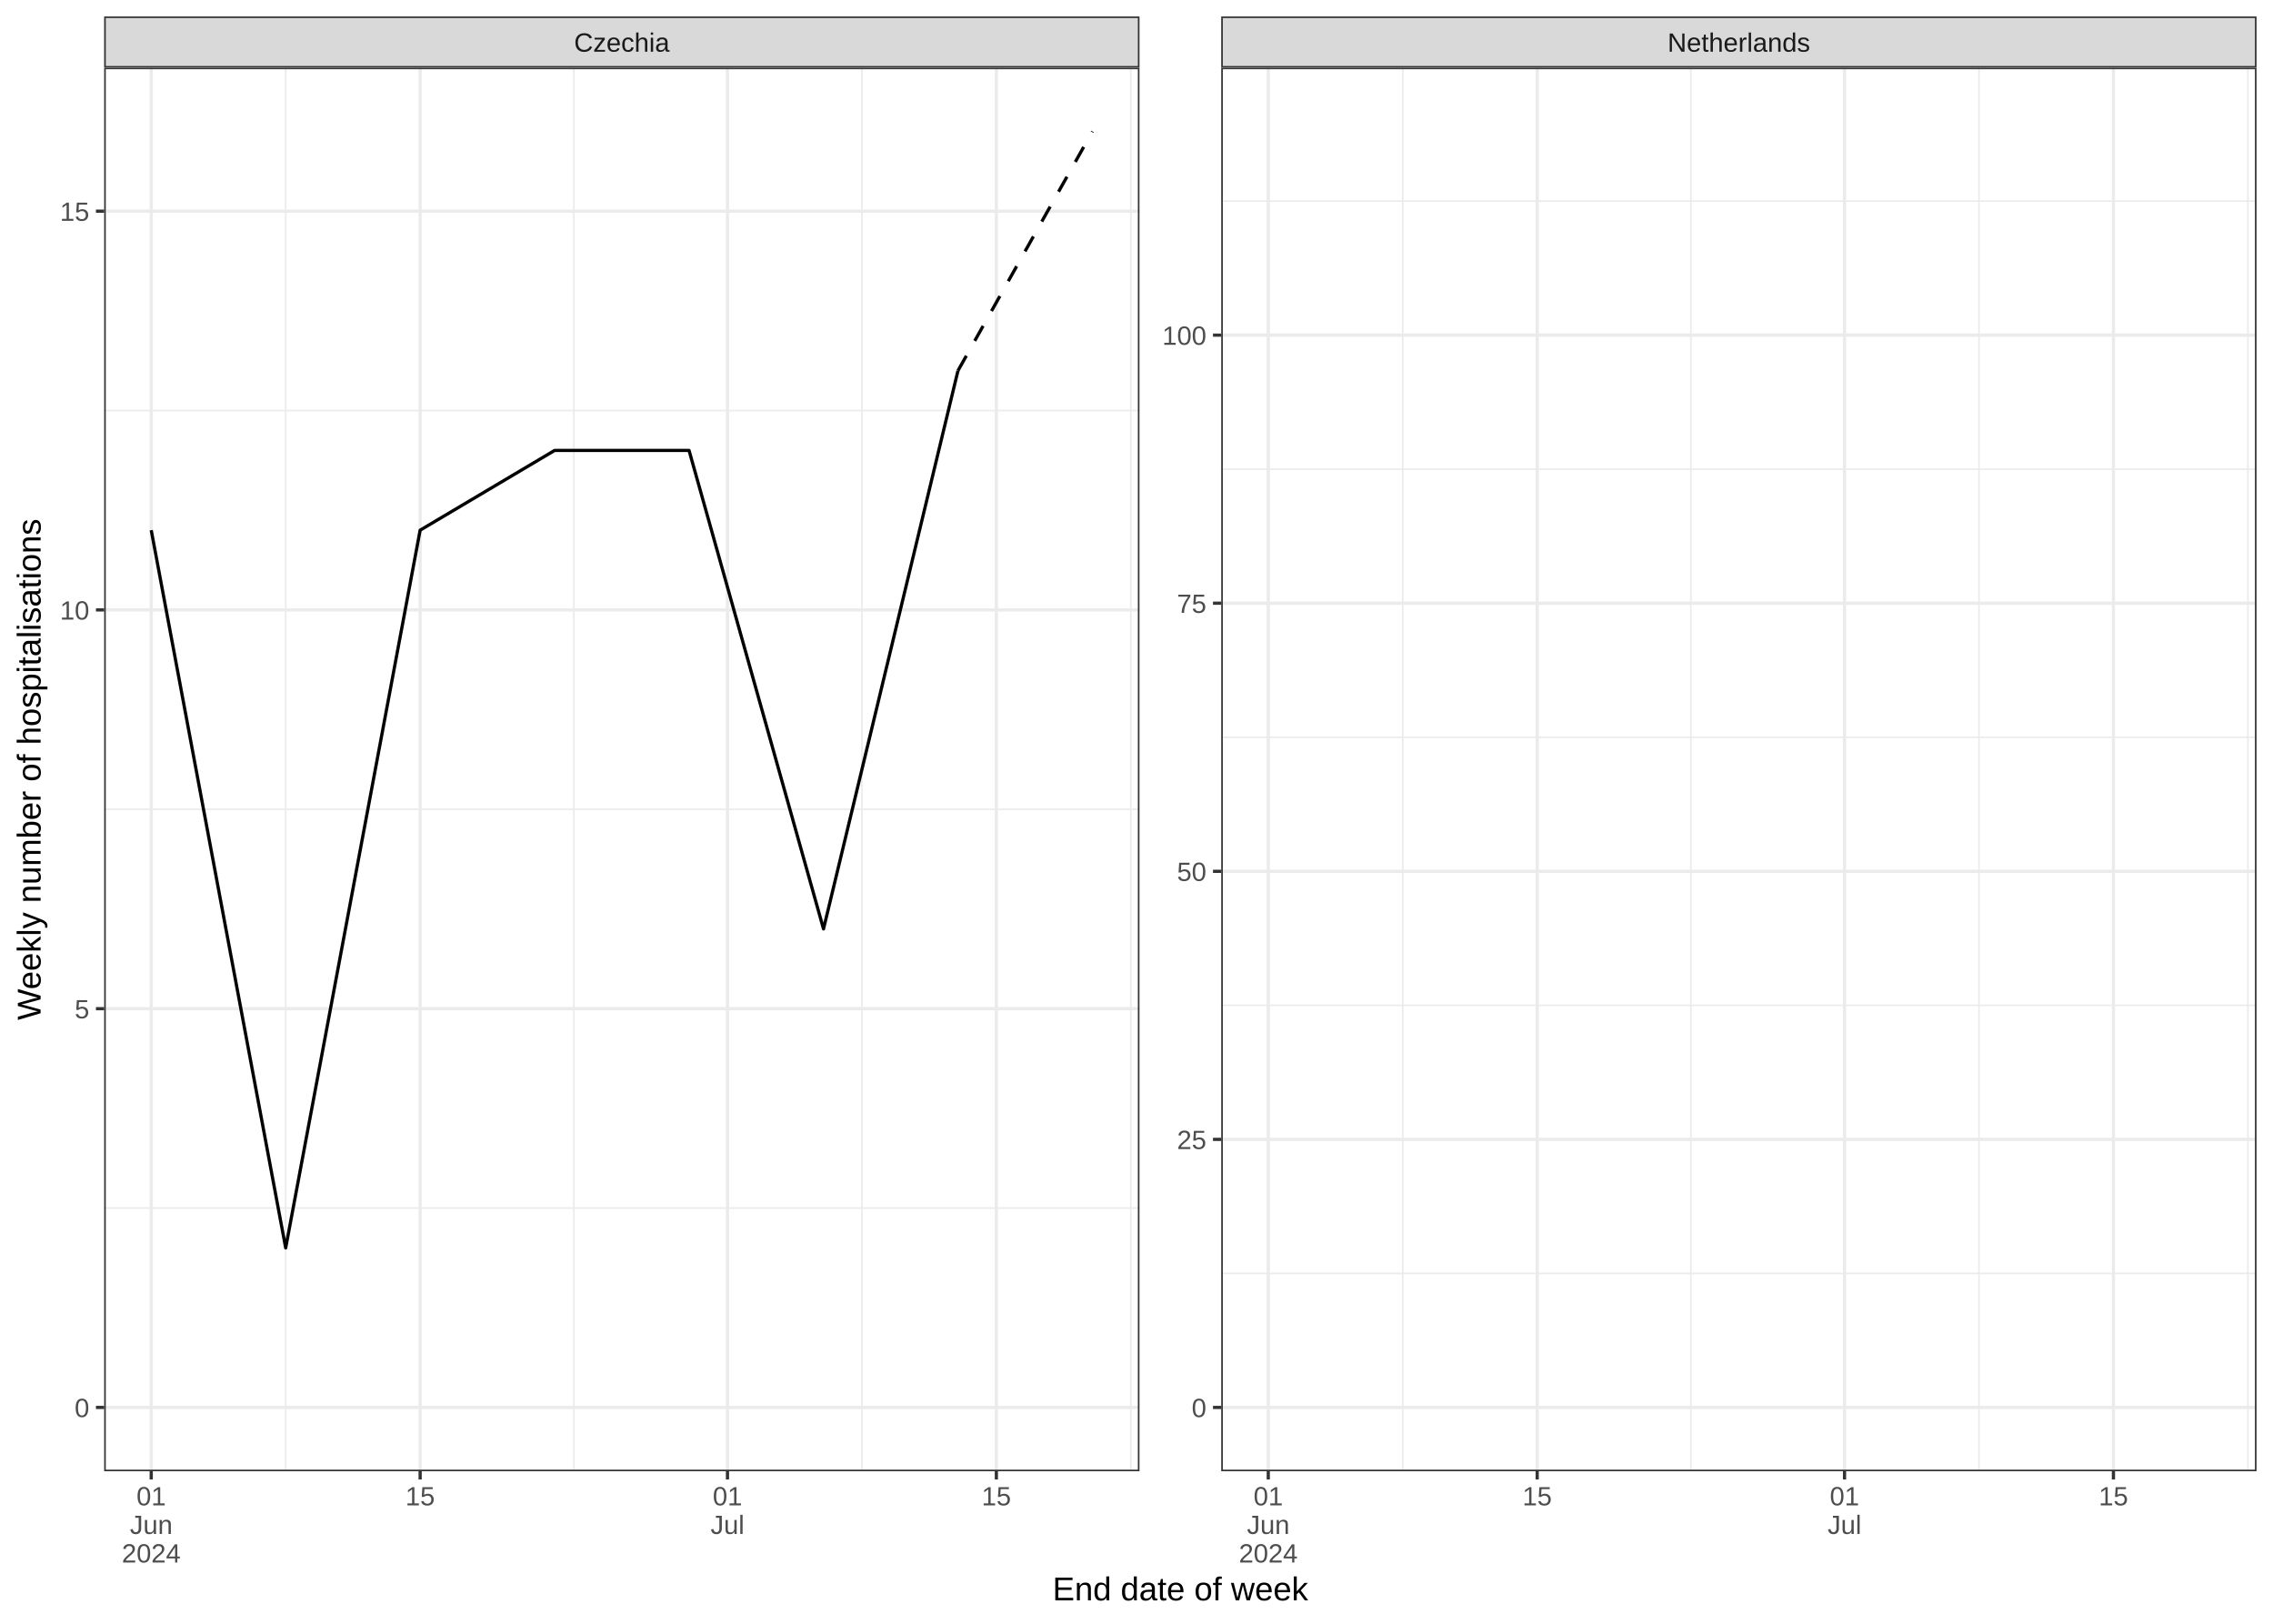
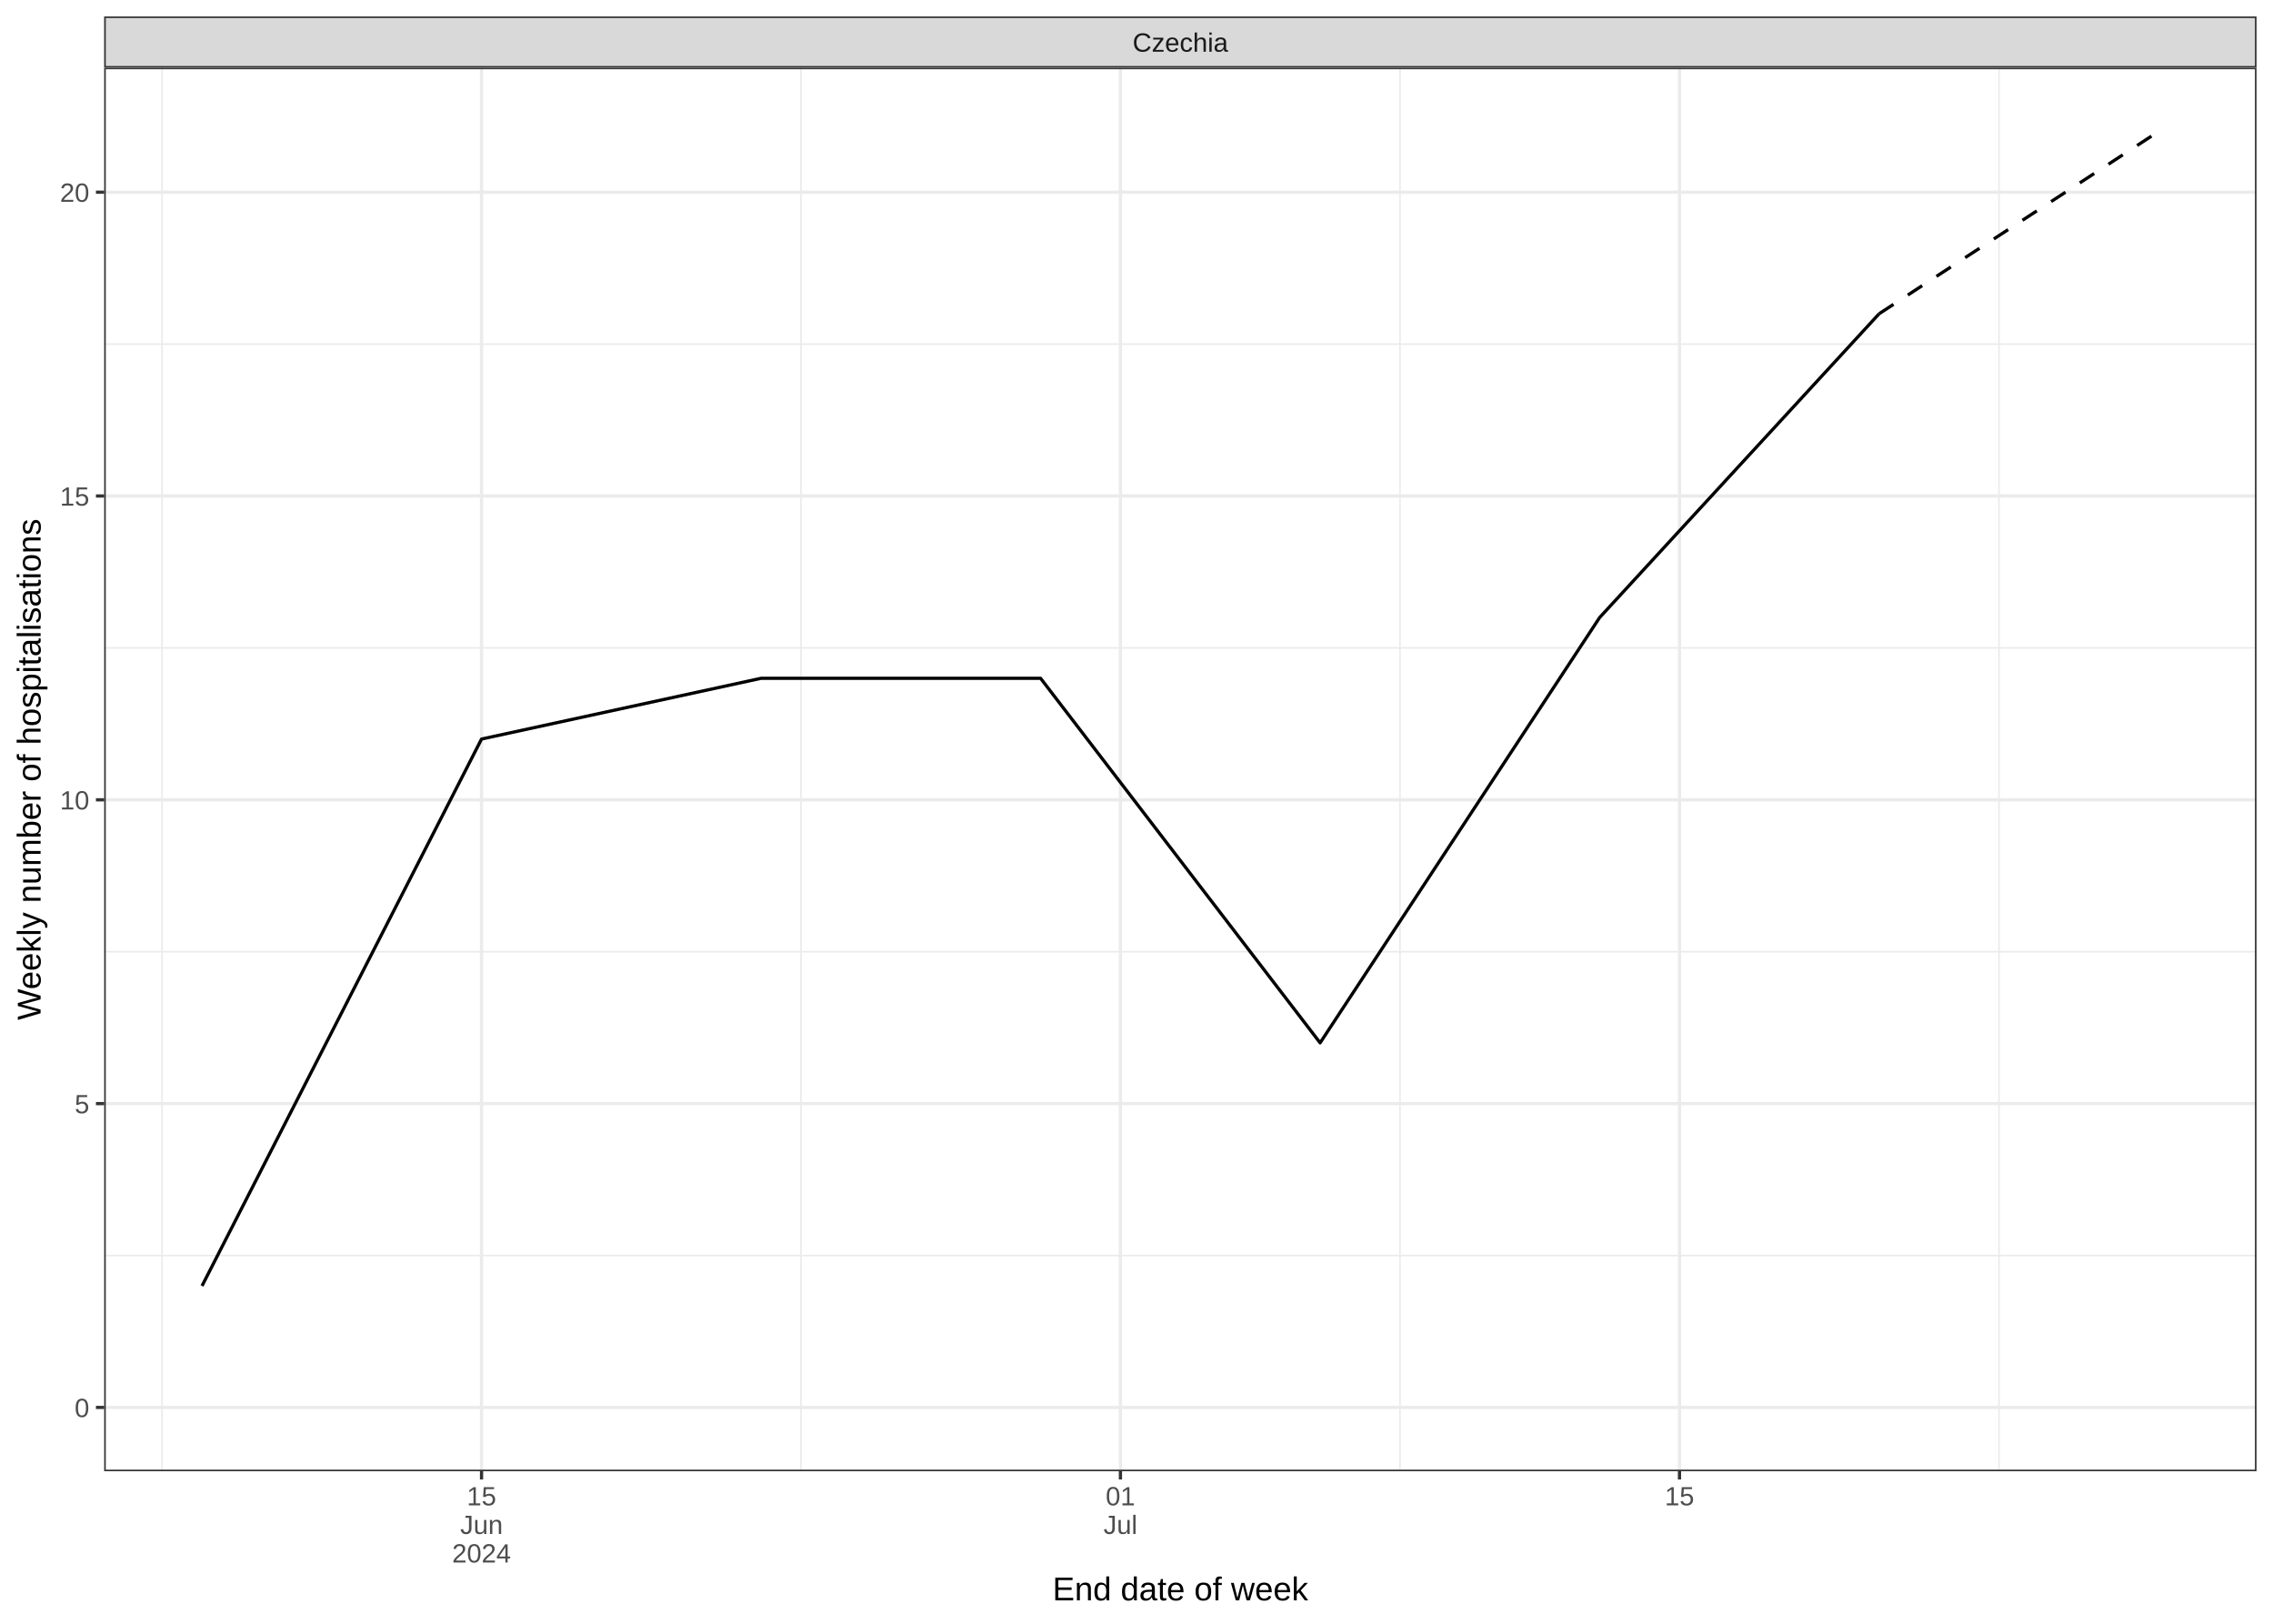
<svg xmlns="http://www.w3.org/2000/svg" class="svglite" width="756.00pt" height="540.00pt" viewBox="0 0 756.00 540.00">
  <defs>
    <style type="text/css">
    .svglite line, .svglite polyline, .svglite polygon, .svglite path, .svglite rect, .svglite circle {
      fill: none;
      stroke: #000000;
      stroke-linecap: round;
      stroke-linejoin: round;
      stroke-miterlimit: 10.00;
    }
    .svglite text {
      white-space: pre;
    }
  </style>
  </defs>
  <rect width="100%" height="100%" style="stroke: none; fill: #FFFFFF;" />
  <defs>
    <clipPath id="cpMC4wMHw3NTYuMDB8MC4wMHw1NDAuMDA=">
      <rect x="0.00" y="0.00" width="756.00" height="540.00" />
    </clipPath>
  </defs>
  <g clip-path="url(#cpMC4wMHw3NTYuMDB8MC4wMHw1NDAuMDA=)">
    <rect x="0.00" y="0.00" width="756.00" height="540.00" style="stroke-width: 1.07; stroke: #FFFFFF; fill: #FFFFFF;" />
  </g>
  <defs>
-     <clipPath id="cpMzQuNjV8Mzc4Ljk5fDIyLjQ5fDQ4OS4yOQ==">
-       <rect x="34.65" y="22.49" width="344.34" height="466.80" />
+     <clipPath id="cpMzQuNjV8NzUwLjUyfDIyLjQ5fDQ4OS4yOQ==">
+       <rect x="34.65" y="22.49" width="715.87" height="466.80" />
    </clipPath>
  </defs>
-   <g clip-path="url(#cpMzQuNjV8Mzc4Ljk5fDIyLjQ5fDQ4OS4yOQ==)">
-     <rect x="34.65" y="22.49" width="344.34" height="466.80" style="stroke-width: 1.07; stroke: none; fill: #FFFFFF;" />
-     <polyline points="34.65,401.76 378.99,401.76 " style="stroke-width: 0.53; stroke: #EBEBEB; stroke-linecap: butt;" />
-     <polyline points="34.65,269.15 378.99,269.15 " style="stroke-width: 0.53; stroke: #EBEBEB; stroke-linecap: butt;" />
-     <polyline points="34.65,136.54 378.99,136.54 " style="stroke-width: 0.53; stroke: #EBEBEB; stroke-linecap: butt;" />
-     <polyline points="95.02,489.29 95.02,22.49 " style="stroke-width: 0.53; stroke: #EBEBEB; stroke-linecap: butt;" />
-     <polyline points="190.85,489.29 190.85,22.49 " style="stroke-width: 0.53; stroke: #EBEBEB; stroke-linecap: butt;" />
-     <polyline points="286.67,489.29 286.67,22.49 " style="stroke-width: 0.53; stroke: #EBEBEB; stroke-linecap: butt;" />
-     <polyline points="376.11,489.29 376.11,22.49 " style="stroke-width: 0.53; stroke: #EBEBEB; stroke-linecap: butt;" />
-     <polyline points="34.65,468.07 378.99,468.07 " style="stroke-width: 1.07; stroke: #EBEBEB; stroke-linecap: butt;" />
-     <polyline points="34.65,335.46 378.99,335.46 " style="stroke-width: 1.07; stroke: #EBEBEB; stroke-linecap: butt;" />
-     <polyline points="34.65,202.84 378.99,202.84 " style="stroke-width: 1.07; stroke: #EBEBEB; stroke-linecap: butt;" />
-     <polyline points="34.65,70.23 378.99,70.23 " style="stroke-width: 1.07; stroke: #EBEBEB; stroke-linecap: butt;" />
-     <polyline points="50.30,489.29 50.30,22.49 " style="stroke-width: 1.07; stroke: #EBEBEB; stroke-linecap: butt;" />
-     <polyline points="139.74,489.29 139.74,22.49 " style="stroke-width: 1.07; stroke: #EBEBEB; stroke-linecap: butt;" />
-     <polyline points="241.96,489.29 241.96,22.49 " style="stroke-width: 1.07; stroke: #EBEBEB; stroke-linecap: butt;" />
-     <polyline points="331.39,489.29 331.39,22.49 " style="stroke-width: 1.07; stroke: #EBEBEB; stroke-linecap: butt;" />
-     <polyline points="50.30,176.32 95.02,415.02 139.74,176.32 184.46,149.80 229.18,149.80 273.90,308.93 318.62,123.28 " style="stroke-width: 1.07; stroke-linecap: butt;" />
-     <polyline points="318.62,123.28 363.34,43.71 " style="stroke-width: 1.07; stroke-dasharray: 5.69,5.69; stroke-linecap: butt;" />
-     <rect x="34.65" y="22.49" width="344.34" height="466.80" style="stroke-width: 1.07; stroke: #333333;" />
+   <g clip-path="url(#cpMzQuNjV8NzUwLjUyfDIyLjQ5fDQ4OS4yOQ==)">
+     <rect x="34.65" y="22.49" width="715.87" height="466.80" style="stroke-width: 1.07; stroke: none; fill: #FFFFFF;" />
+     <polyline points="34.65,417.55 750.52,417.55 " style="stroke-width: 0.53; stroke: #EBEBEB; stroke-linecap: butt;" />
+     <polyline points="34.65,316.51 750.52,316.51 " style="stroke-width: 0.53; stroke: #EBEBEB; stroke-linecap: butt;" />
+     <polyline points="34.65,215.47 750.52,215.47 " style="stroke-width: 0.53; stroke: #EBEBEB; stroke-linecap: butt;" />
+     <polyline points="34.65,114.44 750.52,114.44 " style="stroke-width: 0.53; stroke: #EBEBEB; stroke-linecap: butt;" />
+     <polyline points="53.91,489.29 53.91,22.49 " style="stroke-width: 0.53; stroke: #EBEBEB; stroke-linecap: butt;" />
+     <polyline points="266.41,489.29 266.41,22.49 " style="stroke-width: 0.53; stroke: #EBEBEB; stroke-linecap: butt;" />
+     <polyline points="465.63,489.29 465.63,22.49 " style="stroke-width: 0.53; stroke: #EBEBEB; stroke-linecap: butt;" />
+     <polyline points="664.86,489.29 664.86,22.49 " style="stroke-width: 0.53; stroke: #EBEBEB; stroke-linecap: butt;" />
+     <polyline points="34.65,468.07 750.52,468.07 " style="stroke-width: 1.07; stroke: #EBEBEB; stroke-linecap: butt;" />
+     <polyline points="34.65,367.03 750.52,367.03 " style="stroke-width: 1.07; stroke: #EBEBEB; stroke-linecap: butt;" />
+     <polyline points="34.65,265.99 750.52,265.99 " style="stroke-width: 1.07; stroke: #EBEBEB; stroke-linecap: butt;" />
+     <polyline points="34.65,164.95 750.52,164.95 " style="stroke-width: 1.07; stroke: #EBEBEB; stroke-linecap: butt;" />
+     <polyline points="34.65,63.92 750.52,63.92 " style="stroke-width: 1.07; stroke: #EBEBEB; stroke-linecap: butt;" />
+     <polyline points="160.16,489.29 160.16,22.49 " style="stroke-width: 1.07; stroke: #EBEBEB; stroke-linecap: butt;" />
+     <polyline points="372.66,489.29 372.66,22.49 " style="stroke-width: 1.07; stroke: #EBEBEB; stroke-linecap: butt;" />
+     <polyline points="558.60,489.29 558.60,22.49 " style="stroke-width: 1.07; stroke: #EBEBEB; stroke-linecap: butt;" />
+     <polyline points="67.19,427.65 160.16,245.78 253.13,225.58 346.10,225.58 439.07,346.82 532.04,205.37 625.01,104.33 " style="stroke-width: 1.07; stroke-linecap: butt;" />
+     <polyline points="625.01,104.33 717.98,43.71 " style="stroke-width: 1.07; stroke-dasharray: 5.69,5.69; stroke-linecap: butt;" />
+     <rect x="34.65" y="22.49" width="715.87" height="466.80" style="stroke-width: 1.07; stroke: #333333;" />
  </g>
  <g clip-path="url(#cpMC4wMHw3NTYuMDB8MC4wMHw1NDAuMDA=)">
</g>
  <defs>
-     <clipPath id="cpNDA2LjE4fDc1MC41MnwyMi40OXw0ODkuMjk=">
-       <rect x="406.18" y="22.49" width="344.34" height="466.80" />
+     <clipPath id="cpMzQuNjV8NzUwLjUyfDUuNDh8MjIuNDk=">
+       <rect x="34.65" y="5.48" width="715.87" height="17.01" />
    </clipPath>
  </defs>
-   <g clip-path="url(#cpNDA2LjE4fDc1MC41MnwyMi40OXw0ODkuMjk=)">
-     <rect x="406.18" y="22.49" width="344.34" height="466.80" style="stroke-width: 1.07; stroke: none; fill: #FFFFFF;" />
-     <polyline points="406.18,423.49 750.52,423.49 " style="stroke-width: 0.53; stroke: #EBEBEB; stroke-linecap: butt;" />
-     <polyline points="406.18,334.34 750.52,334.34 " style="stroke-width: 0.53; stroke: #EBEBEB; stroke-linecap: butt;" />
-     <polyline points="406.18,245.19 750.52,245.19 " style="stroke-width: 0.53; stroke: #EBEBEB; stroke-linecap: butt;" />
-     <polyline points="406.18,156.04 750.52,156.04 " style="stroke-width: 0.53; stroke: #EBEBEB; stroke-linecap: butt;" />
-     <polyline points="406.18,66.89 750.52,66.89 " style="stroke-width: 0.53; stroke: #EBEBEB; stroke-linecap: butt;" />
-     <polyline points="466.55,489.29 466.55,22.49 " style="stroke-width: 0.53; stroke: #EBEBEB; stroke-linecap: butt;" />
-     <polyline points="562.38,489.29 562.38,22.49 " style="stroke-width: 0.53; stroke: #EBEBEB; stroke-linecap: butt;" />
-     <polyline points="658.21,489.29 658.21,22.49 " style="stroke-width: 0.53; stroke: #EBEBEB; stroke-linecap: butt;" />
-     <polyline points="747.65,489.29 747.65,22.49 " style="stroke-width: 0.53; stroke: #EBEBEB; stroke-linecap: butt;" />
-     <polyline points="406.18,468.07 750.52,468.07 " style="stroke-width: 1.07; stroke: #EBEBEB; stroke-linecap: butt;" />
-     <polyline points="406.18,378.92 750.52,378.92 " style="stroke-width: 1.07; stroke: #EBEBEB; stroke-linecap: butt;" />
-     <polyline points="406.18,289.77 750.52,289.77 " style="stroke-width: 1.07; stroke: #EBEBEB; stroke-linecap: butt;" />
-     <polyline points="406.18,200.61 750.52,200.61 " style="stroke-width: 1.07; stroke: #EBEBEB; stroke-linecap: butt;" />
-     <polyline points="406.18,111.46 750.52,111.46 " style="stroke-width: 1.07; stroke: #EBEBEB; stroke-linecap: butt;" />
-     <polyline points="421.83,489.29 421.83,22.49 " style="stroke-width: 1.07; stroke: #EBEBEB; stroke-linecap: butt;" />
-     <polyline points="511.27,489.29 511.27,22.49 " style="stroke-width: 1.07; stroke: #EBEBEB; stroke-linecap: butt;" />
-     <polyline points="613.49,489.29 613.49,22.49 " style="stroke-width: 1.07; stroke: #EBEBEB; stroke-linecap: butt;" />
-     <polyline points="702.93,489.29 702.93,22.49 " style="stroke-width: 1.07; stroke: #EBEBEB; stroke-linecap: butt;" />
-     <rect x="406.18" y="22.49" width="344.34" height="466.80" style="stroke-width: 1.07; stroke: #333333;" />
+   <g clip-path="url(#cpMzQuNjV8NzUwLjUyfDUuNDh8MjIuNDk=)">
+     <rect x="34.65" y="5.48" width="715.87" height="17.01" style="stroke-width: 1.07; stroke: #333333; fill: #D9D9D9;" />
+     <text x="392.59" y="17.19" text-anchor="middle" style="font-size: 8.80px;fill: #1A1A1A; font-family: &quot;Liberation Sans&quot;;" textLength="34.42px" lengthAdjust="spacingAndGlyphs">Czechia</text>
  </g>
  <g clip-path="url(#cpMC4wMHw3NTYuMDB8MC4wMHw1NDAuMDA=)">
- </g>
-   <defs>
-     <clipPath id="cpMzQuNjV8Mzc4Ljk5fDUuNDh8MjIuNDk=">
-       <rect x="34.65" y="5.48" width="344.34" height="17.01" />
-     </clipPath>
-   </defs>
-   <g clip-path="url(#cpMzQuNjV8Mzc4Ljk5fDUuNDh8MjIuNDk=)">
-     <rect x="34.65" y="5.48" width="344.34" height="17.01" style="stroke-width: 1.07; stroke: #333333; fill: #D9D9D9;" />
-     <text x="206.82" y="17.19" text-anchor="middle" style="font-size: 8.80px;fill: #1A1A1A; font-family: &quot;Liberation Sans&quot;;" textLength="34.42px" lengthAdjust="spacingAndGlyphs">Czechia</text>
-   </g>
-   <g clip-path="url(#cpMC4wMHw3NTYuMDB8MC4wMHw1NDAuMDA=)">
- </g>
-   <defs>
-     <clipPath id="cpNDA2LjE4fDc1MC41Mnw1LjQ4fDIyLjQ5">
-       <rect x="406.18" y="5.48" width="344.34" height="17.01" />
-     </clipPath>
-   </defs>
-   <g clip-path="url(#cpNDA2LjE4fDc1MC41Mnw1LjQ4fDIyLjQ5)">
-     <rect x="406.18" y="5.48" width="344.34" height="17.01" style="stroke-width: 1.07; stroke: #333333; fill: #D9D9D9;" />
-     <text x="578.35" y="17.19" text-anchor="middle" style="font-size: 8.80px;fill: #1A1A1A; font-family: &quot;Liberation Sans&quot;;" textLength="53.63px" lengthAdjust="spacingAndGlyphs">Netherlands</text>
-   </g>
-   <g clip-path="url(#cpMC4wMHw3NTYuMDB8MC4wMHw1NDAuMDA=)">
-     <polyline points="50.30,492.03 50.30,489.29 " style="stroke-width: 1.07; stroke: #333333; stroke-linecap: butt;" />
-     <polyline points="139.74,492.03 139.74,489.29 " style="stroke-width: 1.07; stroke: #333333; stroke-linecap: butt;" />
-     <polyline points="241.96,492.03 241.96,489.29 " style="stroke-width: 1.07; stroke: #333333; stroke-linecap: butt;" />
-     <polyline points="331.39,492.03 331.39,489.29 " style="stroke-width: 1.07; stroke: #333333; stroke-linecap: butt;" />
-     <text x="50.30" y="500.63" text-anchor="middle" style="font-size: 8.80px;fill: #4D4D4D; font-family: &quot;Liberation Sans&quot;;" textLength="11.19px" lengthAdjust="spacingAndGlyphs">01</text>
-     <text x="50.30" y="510.14" text-anchor="middle" style="font-size: 8.80px;fill: #4D4D4D; font-family: &quot;Liberation Sans&quot;;" textLength="13.74px" lengthAdjust="spacingAndGlyphs">Jun</text>
-     <text x="50.30" y="519.64" text-anchor="middle" style="font-size: 8.80px;fill: #4D4D4D; font-family: &quot;Liberation Sans&quot;;" textLength="22.38px" lengthAdjust="spacingAndGlyphs">2024</text>
-     <text x="139.74" y="500.63" text-anchor="middle" style="font-size: 8.80px;fill: #4D4D4D; font-family: &quot;Liberation Sans&quot;;" textLength="11.19px" lengthAdjust="spacingAndGlyphs">15</text>
-     <text x="241.96" y="500.63" text-anchor="middle" style="font-size: 8.80px;fill: #4D4D4D; font-family: &quot;Liberation Sans&quot;;" textLength="11.19px" lengthAdjust="spacingAndGlyphs">01</text>
-     <text x="241.96" y="510.14" text-anchor="middle" style="font-size: 8.80px;fill: #4D4D4D; font-family: &quot;Liberation Sans&quot;;" textLength="10.61px" lengthAdjust="spacingAndGlyphs">Jul</text>
-     <text x="331.39" y="500.63" text-anchor="middle" style="font-size: 8.80px;fill: #4D4D4D; font-family: &quot;Liberation Sans&quot;;" textLength="11.19px" lengthAdjust="spacingAndGlyphs">15</text>
-     <polyline points="421.83,492.03 421.83,489.29 " style="stroke-width: 1.07; stroke: #333333; stroke-linecap: butt;" />
-     <polyline points="511.27,492.03 511.27,489.29 " style="stroke-width: 1.07; stroke: #333333; stroke-linecap: butt;" />
-     <polyline points="613.49,492.03 613.49,489.29 " style="stroke-width: 1.07; stroke: #333333; stroke-linecap: butt;" />
-     <polyline points="702.93,492.03 702.93,489.29 " style="stroke-width: 1.07; stroke: #333333; stroke-linecap: butt;" />
-     <text x="421.83" y="500.63" text-anchor="middle" style="font-size: 8.80px;fill: #4D4D4D; font-family: &quot;Liberation Sans&quot;;" textLength="11.19px" lengthAdjust="spacingAndGlyphs">01</text>
-     <text x="421.83" y="510.14" text-anchor="middle" style="font-size: 8.80px;fill: #4D4D4D; font-family: &quot;Liberation Sans&quot;;" textLength="13.74px" lengthAdjust="spacingAndGlyphs">Jun</text>
-     <text x="421.83" y="519.64" text-anchor="middle" style="font-size: 8.80px;fill: #4D4D4D; font-family: &quot;Liberation Sans&quot;;" textLength="22.38px" lengthAdjust="spacingAndGlyphs">2024</text>
-     <text x="511.27" y="500.63" text-anchor="middle" style="font-size: 8.80px;fill: #4D4D4D; font-family: &quot;Liberation Sans&quot;;" textLength="11.19px" lengthAdjust="spacingAndGlyphs">15</text>
-     <text x="613.49" y="500.63" text-anchor="middle" style="font-size: 8.80px;fill: #4D4D4D; font-family: &quot;Liberation Sans&quot;;" textLength="11.19px" lengthAdjust="spacingAndGlyphs">01</text>
-     <text x="613.49" y="510.14" text-anchor="middle" style="font-size: 8.80px;fill: #4D4D4D; font-family: &quot;Liberation Sans&quot;;" textLength="10.61px" lengthAdjust="spacingAndGlyphs">Jul</text>
-     <text x="702.93" y="500.63" text-anchor="middle" style="font-size: 8.80px;fill: #4D4D4D; font-family: &quot;Liberation Sans&quot;;" textLength="11.19px" lengthAdjust="spacingAndGlyphs">15</text>
-     <text x="401.25" y="471.28" text-anchor="end" style="font-size: 8.80px;fill: #4D4D4D; font-family: &quot;Liberation Sans&quot;;" textLength="5.59px" lengthAdjust="spacingAndGlyphs">0</text>
-     <text x="401.25" y="382.13" text-anchor="end" style="font-size: 8.80px;fill: #4D4D4D; font-family: &quot;Liberation Sans&quot;;" textLength="11.19px" lengthAdjust="spacingAndGlyphs">25</text>
-     <text x="401.25" y="292.97" text-anchor="end" style="font-size: 8.80px;fill: #4D4D4D; font-family: &quot;Liberation Sans&quot;;" textLength="11.19px" lengthAdjust="spacingAndGlyphs">50</text>
-     <text x="401.25" y="203.82" text-anchor="end" style="font-size: 8.80px;fill: #4D4D4D; font-family: &quot;Liberation Sans&quot;;" textLength="11.19px" lengthAdjust="spacingAndGlyphs">75</text>
-     <text x="401.25" y="114.67" text-anchor="end" style="font-size: 8.80px;fill: #4D4D4D; font-family: &quot;Liberation Sans&quot;;" textLength="16.78px" lengthAdjust="spacingAndGlyphs">100</text>
-     <polyline points="403.44,468.07 406.18,468.07 " style="stroke-width: 1.07; stroke: #333333; stroke-linecap: butt;" />
-     <polyline points="403.44,378.92 406.18,378.92 " style="stroke-width: 1.07; stroke: #333333; stroke-linecap: butt;" />
-     <polyline points="403.44,289.77 406.18,289.77 " style="stroke-width: 1.07; stroke: #333333; stroke-linecap: butt;" />
-     <polyline points="403.44,200.61 406.18,200.61 " style="stroke-width: 1.07; stroke: #333333; stroke-linecap: butt;" />
-     <polyline points="403.44,111.46 406.18,111.46 " style="stroke-width: 1.07; stroke: #333333; stroke-linecap: butt;" />
+     <polyline points="160.16,492.03 160.16,489.29 " style="stroke-width: 1.07; stroke: #333333; stroke-linecap: butt;" />
+     <polyline points="372.66,492.03 372.66,489.29 " style="stroke-width: 1.07; stroke: #333333; stroke-linecap: butt;" />
+     <polyline points="558.60,492.03 558.60,489.29 " style="stroke-width: 1.07; stroke: #333333; stroke-linecap: butt;" />
+     <text x="160.16" y="500.63" text-anchor="middle" style="font-size: 8.80px;fill: #4D4D4D; font-family: &quot;Liberation Sans&quot;;" textLength="11.19px" lengthAdjust="spacingAndGlyphs">15</text>
+     <text x="160.16" y="510.14" text-anchor="middle" style="font-size: 8.80px;fill: #4D4D4D; font-family: &quot;Liberation Sans&quot;;" textLength="13.74px" lengthAdjust="spacingAndGlyphs">Jun</text>
+     <text x="160.16" y="519.64" text-anchor="middle" style="font-size: 8.80px;fill: #4D4D4D; font-family: &quot;Liberation Sans&quot;;" textLength="22.38px" lengthAdjust="spacingAndGlyphs">2024</text>
+     <text x="372.66" y="500.63" text-anchor="middle" style="font-size: 8.80px;fill: #4D4D4D; font-family: &quot;Liberation Sans&quot;;" textLength="11.19px" lengthAdjust="spacingAndGlyphs">01</text>
+     <text x="372.66" y="510.14" text-anchor="middle" style="font-size: 8.80px;fill: #4D4D4D; font-family: &quot;Liberation Sans&quot;;" textLength="10.61px" lengthAdjust="spacingAndGlyphs">Jul</text>
+     <text x="558.60" y="500.63" text-anchor="middle" style="font-size: 8.80px;fill: #4D4D4D; font-family: &quot;Liberation Sans&quot;;" textLength="11.19px" lengthAdjust="spacingAndGlyphs">15</text>
    <text x="29.72" y="471.28" text-anchor="end" style="font-size: 8.80px;fill: #4D4D4D; font-family: &quot;Liberation Sans&quot;;" textLength="5.59px" lengthAdjust="spacingAndGlyphs">0</text>
-     <text x="29.72" y="338.66" text-anchor="end" style="font-size: 8.80px;fill: #4D4D4D; font-family: &quot;Liberation Sans&quot;;" textLength="5.59px" lengthAdjust="spacingAndGlyphs">5</text>
-     <text x="29.72" y="206.05" text-anchor="end" style="font-size: 8.80px;fill: #4D4D4D; font-family: &quot;Liberation Sans&quot;;" textLength="11.19px" lengthAdjust="spacingAndGlyphs">10</text>
-     <text x="29.72" y="73.44" text-anchor="end" style="font-size: 8.80px;fill: #4D4D4D; font-family: &quot;Liberation Sans&quot;;" textLength="11.19px" lengthAdjust="spacingAndGlyphs">15</text>
+     <text x="29.72" y="370.24" text-anchor="end" style="font-size: 8.80px;fill: #4D4D4D; font-family: &quot;Liberation Sans&quot;;" textLength="5.59px" lengthAdjust="spacingAndGlyphs">5</text>
+     <text x="29.72" y="269.20" text-anchor="end" style="font-size: 8.80px;fill: #4D4D4D; font-family: &quot;Liberation Sans&quot;;" textLength="11.19px" lengthAdjust="spacingAndGlyphs">10</text>
+     <text x="29.72" y="168.16" text-anchor="end" style="font-size: 8.80px;fill: #4D4D4D; font-family: &quot;Liberation Sans&quot;;" textLength="11.19px" lengthAdjust="spacingAndGlyphs">15</text>
+     <text x="29.72" y="67.12" text-anchor="end" style="font-size: 8.80px;fill: #4D4D4D; font-family: &quot;Liberation Sans&quot;;" textLength="11.19px" lengthAdjust="spacingAndGlyphs">20</text>
    <polyline points="31.91,468.07 34.65,468.07 " style="stroke-width: 1.07; stroke: #333333; stroke-linecap: butt;" />
-     <polyline points="31.91,335.46 34.65,335.46 " style="stroke-width: 1.07; stroke: #333333; stroke-linecap: butt;" />
-     <polyline points="31.91,202.84 34.65,202.84 " style="stroke-width: 1.07; stroke: #333333; stroke-linecap: butt;" />
-     <polyline points="31.91,70.23 34.65,70.23 " style="stroke-width: 1.07; stroke: #333333; stroke-linecap: butt;" />
+     <polyline points="31.91,367.03 34.65,367.03 " style="stroke-width: 1.07; stroke: #333333; stroke-linecap: butt;" />
+     <polyline points="31.91,265.99 34.65,265.99 " style="stroke-width: 1.07; stroke: #333333; stroke-linecap: butt;" />
+     <polyline points="31.91,164.95 34.65,164.95 " style="stroke-width: 1.07; stroke: #333333; stroke-linecap: butt;" />
+     <polyline points="31.91,63.92 34.65,63.92 " style="stroke-width: 1.07; stroke: #333333; stroke-linecap: butt;" />
    <text x="392.59" y="532.23" text-anchor="middle" style="font-size: 11.00px; font-family: &quot;Liberation Sans&quot;;" textLength="95.72px" lengthAdjust="spacingAndGlyphs">End date of week</text>
    <text transform="translate(13.50,255.89) rotate(-90)" text-anchor="middle" style="font-size: 11.00px; font-family: &quot;Liberation Sans&quot;;" textLength="189.66px" lengthAdjust="spacingAndGlyphs">Weekly number of hospitalisations</text>
  </g>
</svg>
